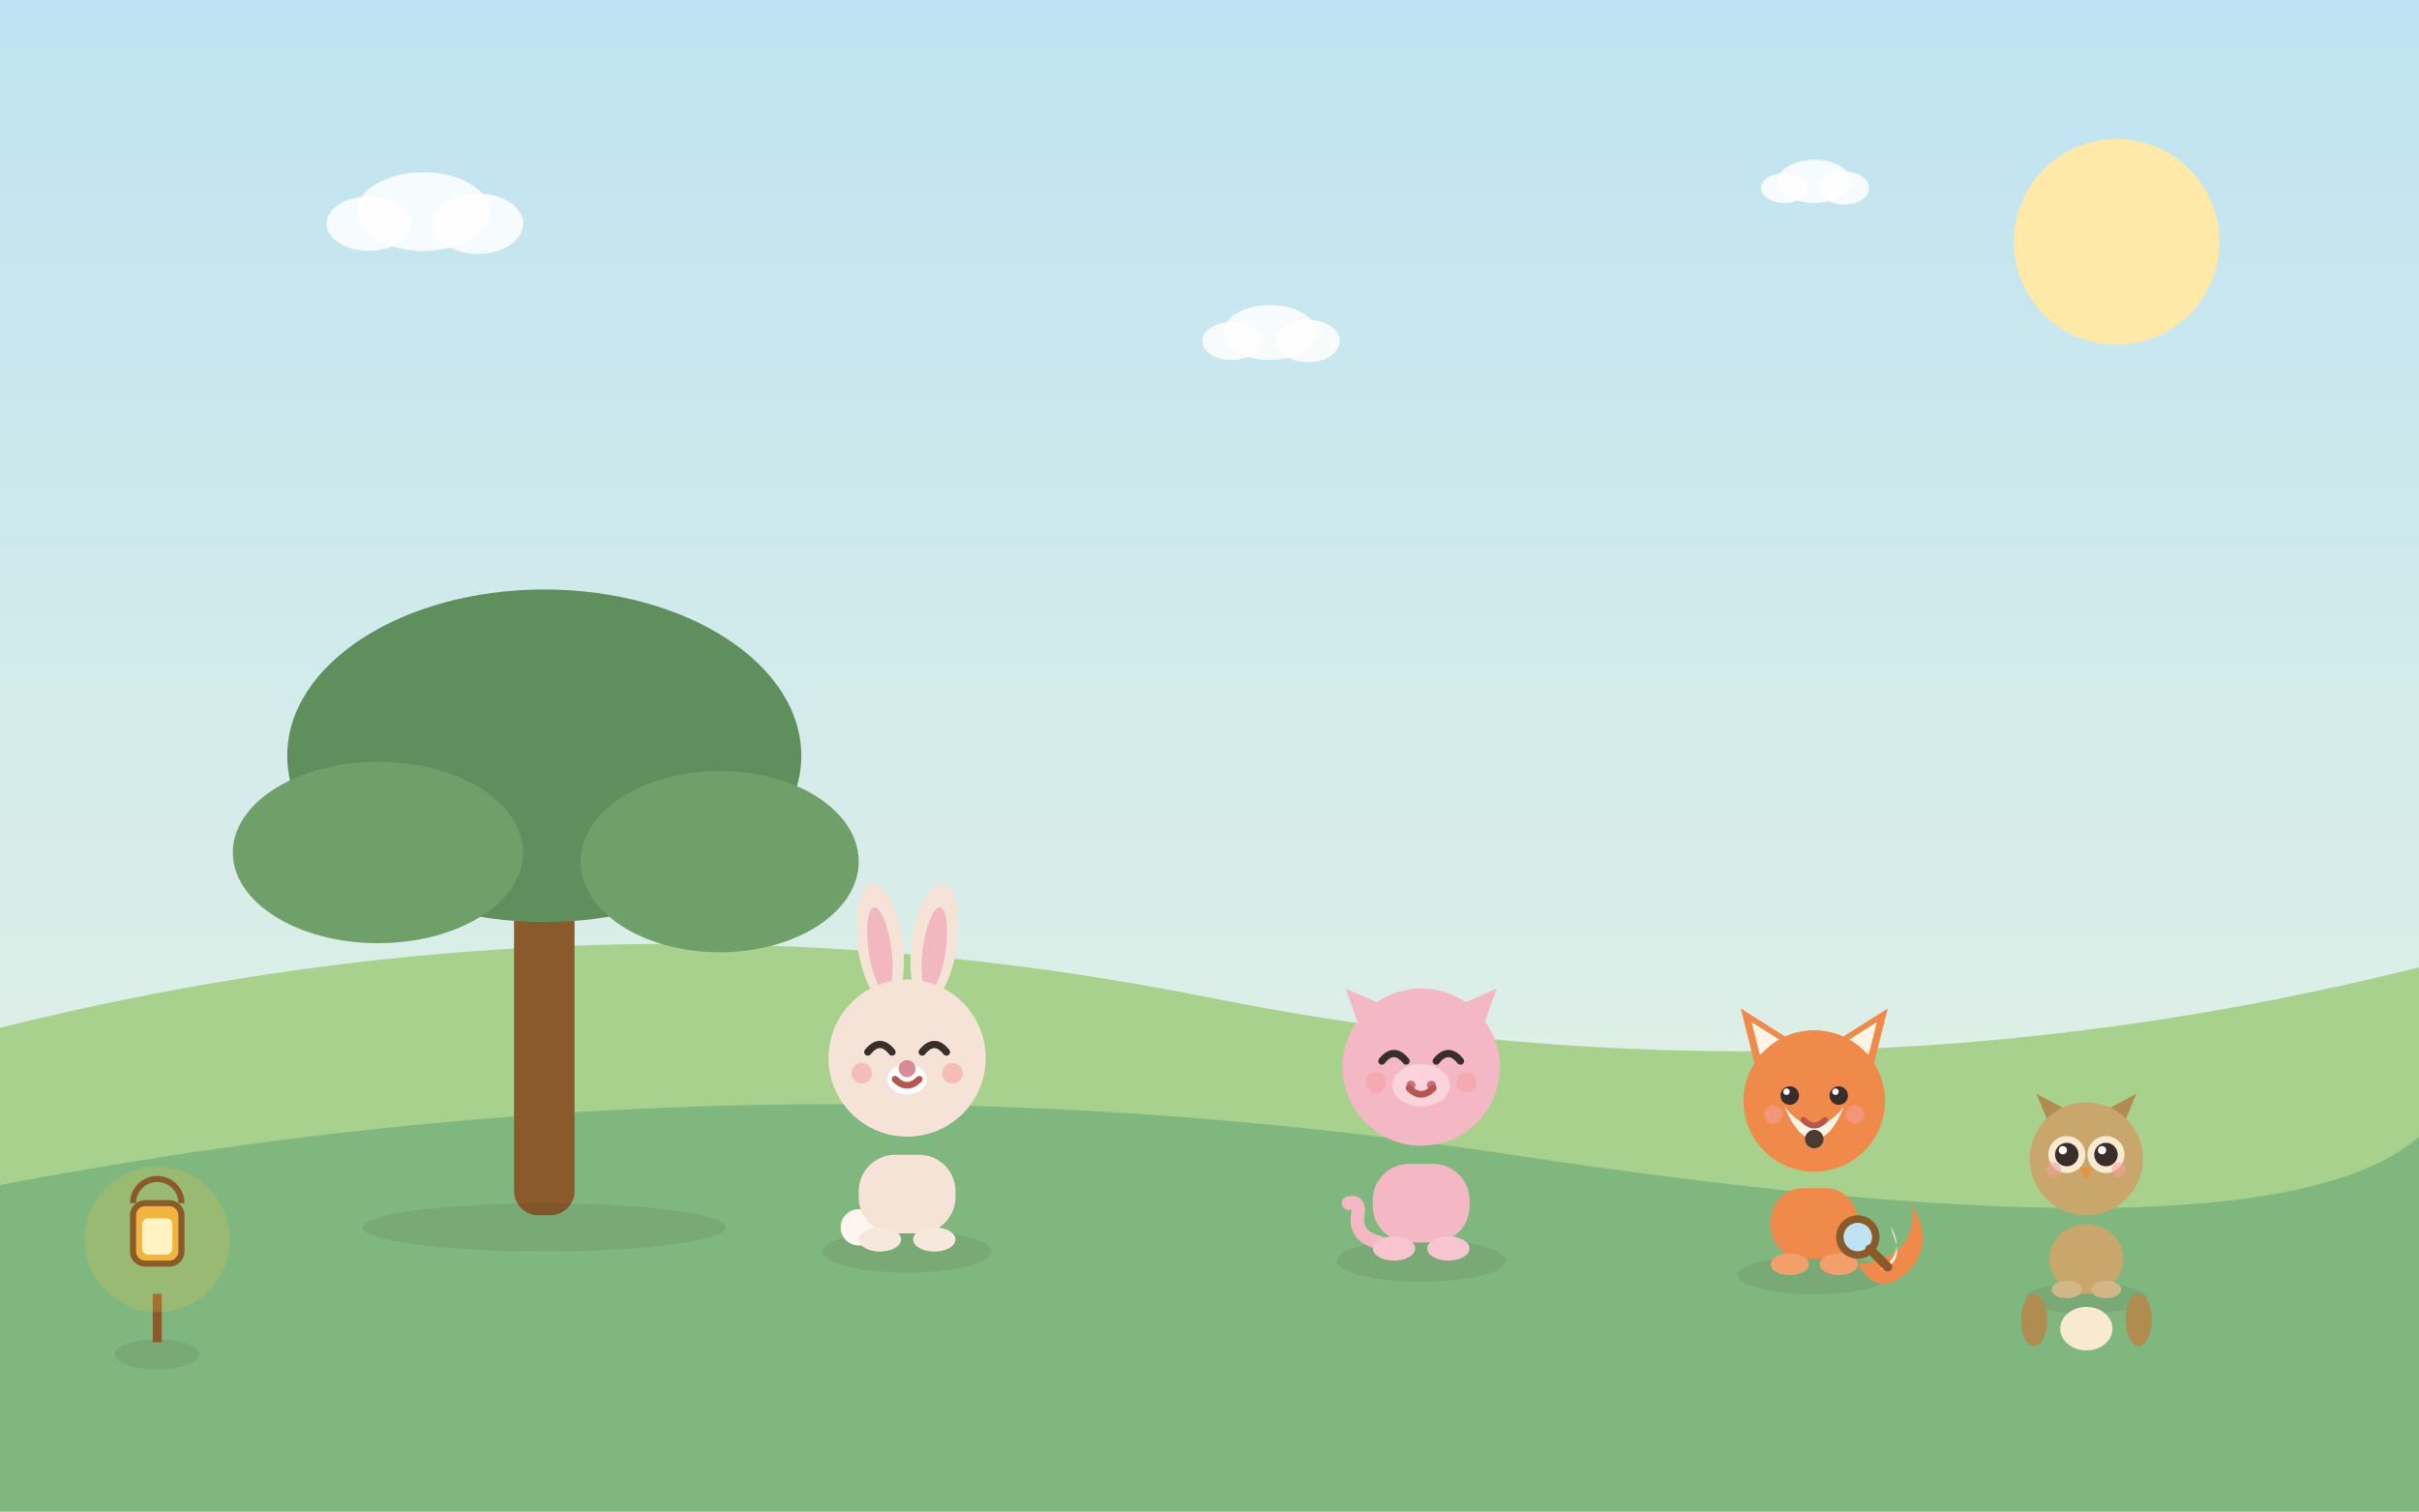
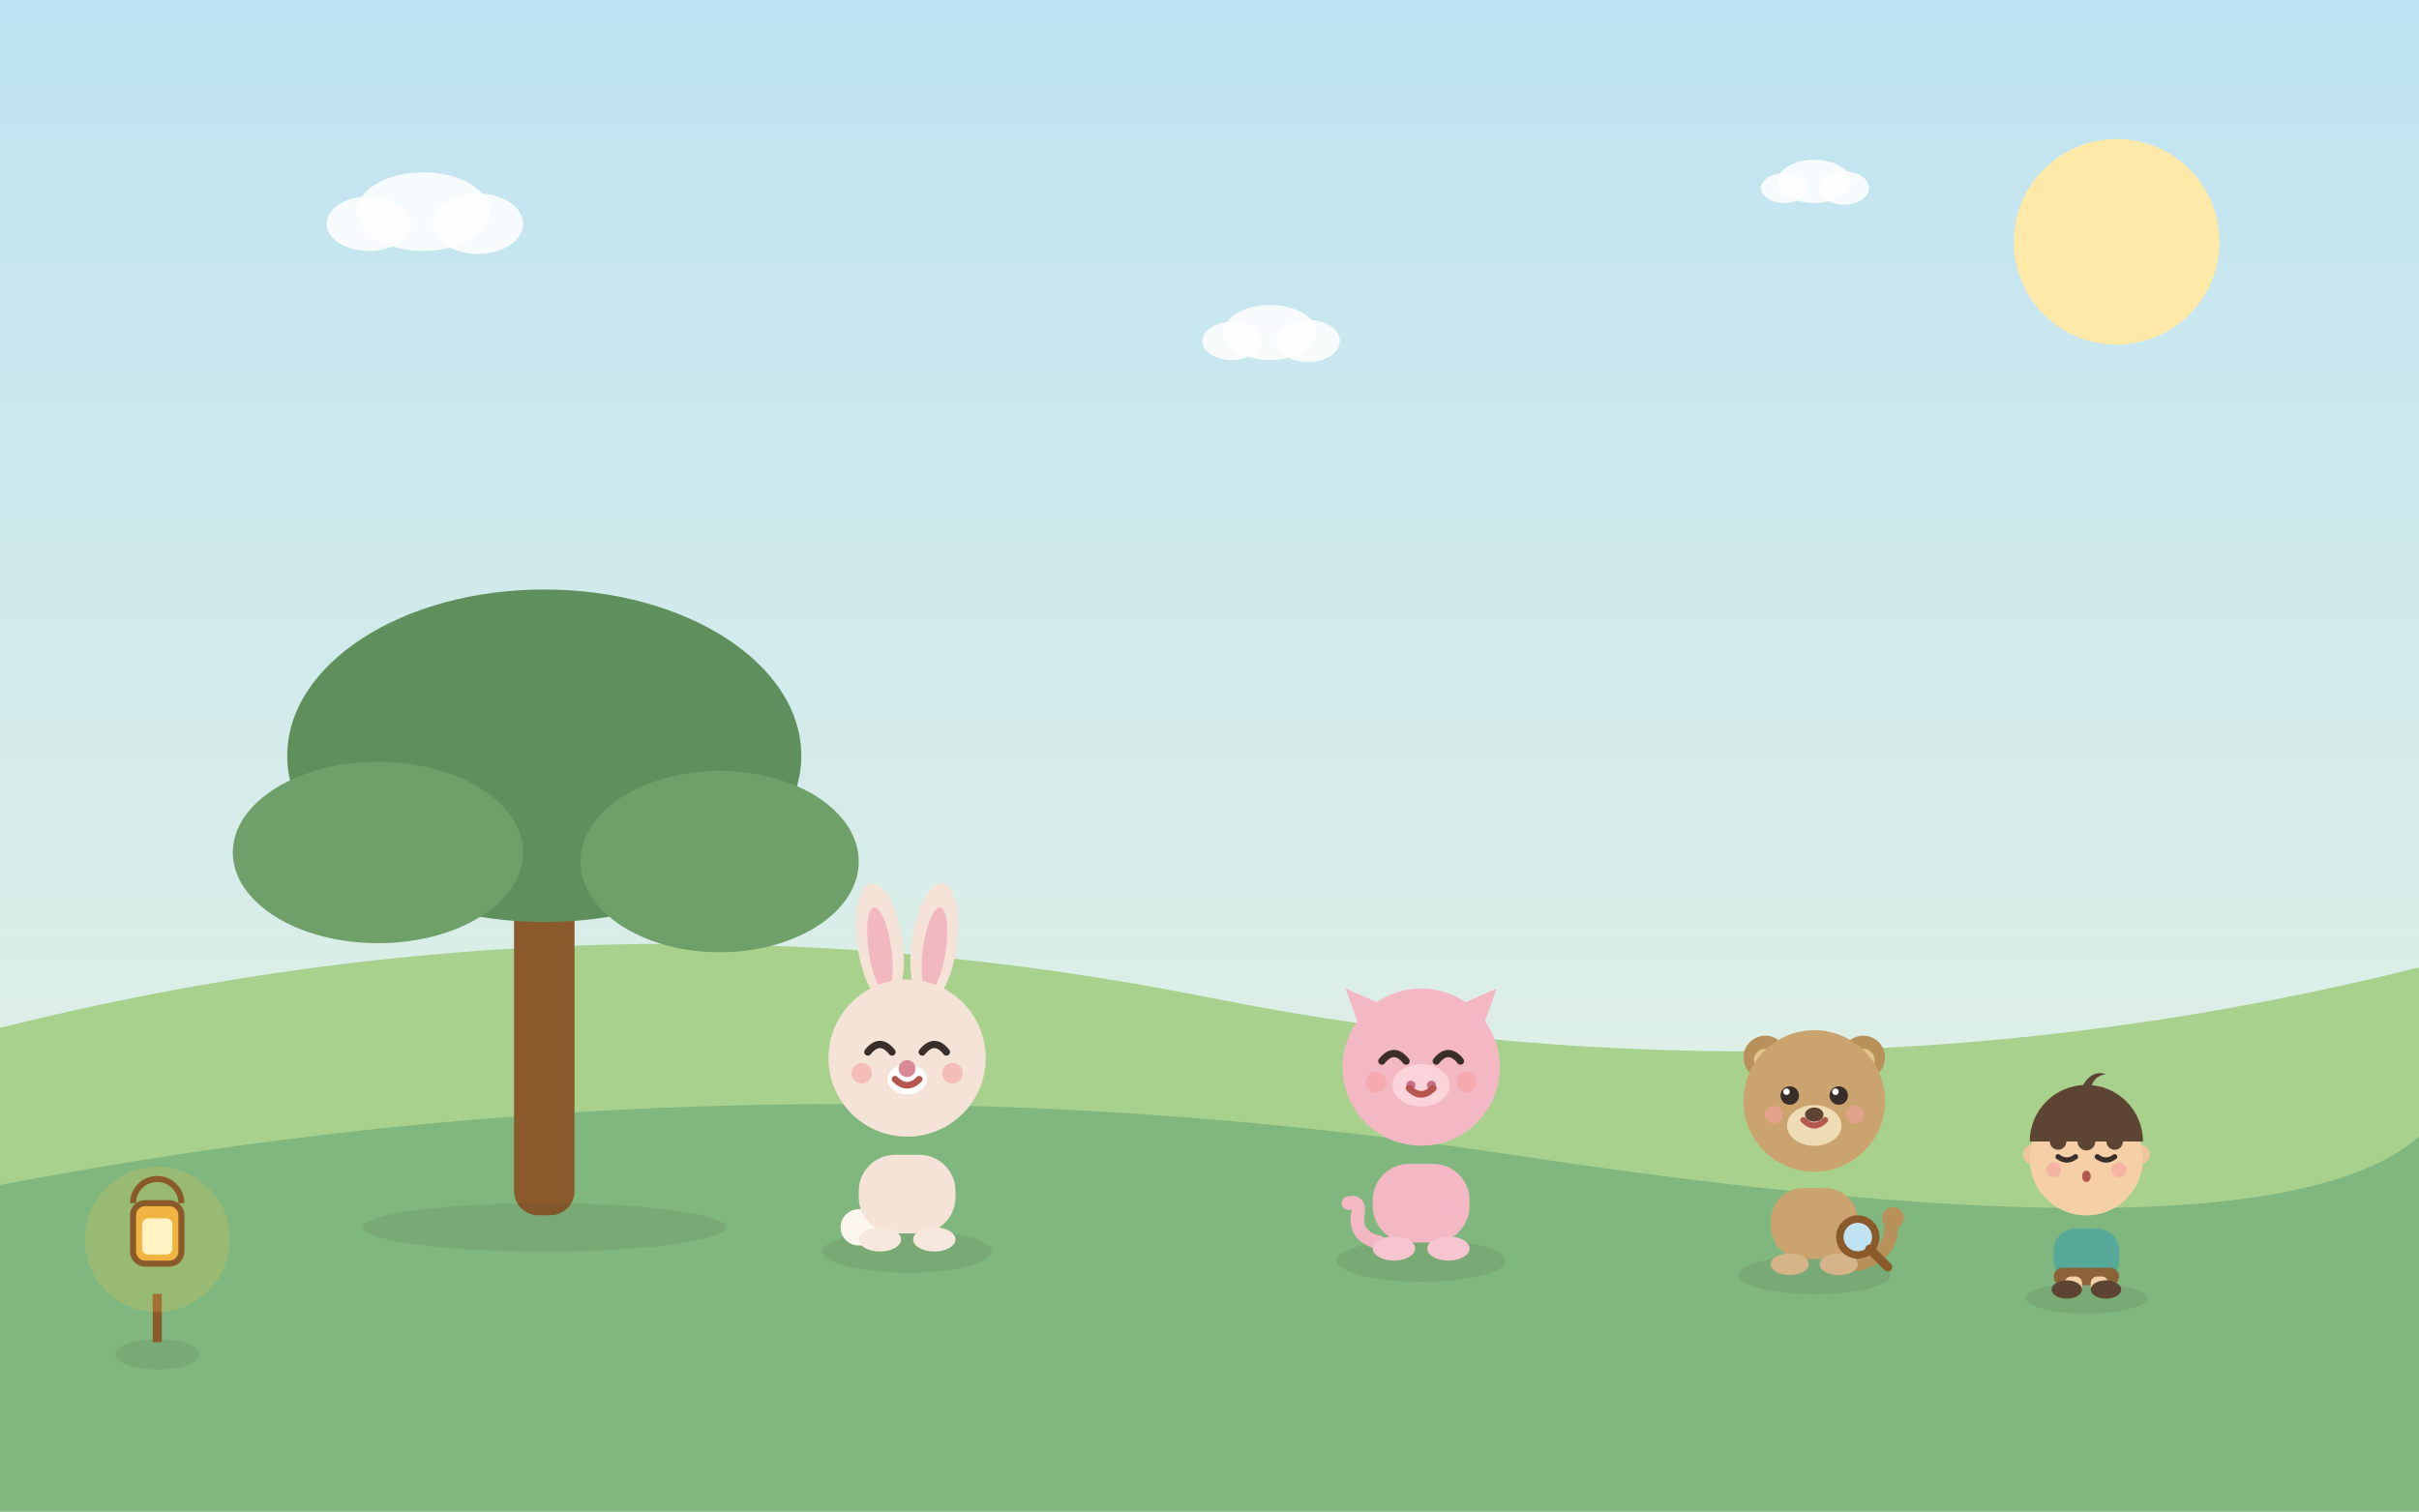
<svg xmlns="http://www.w3.org/2000/svg" viewBox="0 0 800 500">
  <defs>
    <linearGradient id="sky" x1="0" y1="0" x2="0" y2="1">
      <stop offset="0" stop-color="#BFE3F2" />
      <stop offset="1" stop-color="#EAF4E2" />
    </linearGradient>
  </defs>
  <rect x="0" y="0" width="800" height="500" rx="0" fill="url(#sky)" />
  <circle cx="700" cy="80" r="34" fill="#FFE9A8" />
  <g transform="translate(140,70) scale(1,1)">
    <ellipse cx="0" cy="0" rx="22" ry="13" fill="#FFFFFF" opacity="0.85" />
    <ellipse cx="-18" cy="4" rx="14" ry="9" fill="#FFFFFF" opacity="0.85" />
    <ellipse cx="18" cy="4" rx="15" ry="10" fill="#FFFFFF" opacity="0.85" />
  </g>
  <g transform="translate(420,110) scale(0.7,0.7)">
    <ellipse cx="0" cy="0" rx="22" ry="13" fill="#FFFFFF" opacity="0.85" />
    <ellipse cx="-18" cy="4" rx="14" ry="9" fill="#FFFFFF" opacity="0.85" />
    <ellipse cx="18" cy="4" rx="15" ry="10" fill="#FFFFFF" opacity="0.85" />
  </g>
  <g transform="translate(600,60) scale(0.55,0.55)">
    <ellipse cx="0" cy="0" rx="22" ry="13" fill="#FFFFFF" opacity="0.85" />
    <ellipse cx="-18" cy="4" rx="14" ry="9" fill="#FFFFFF" opacity="0.85" />
    <ellipse cx="18" cy="4" rx="15" ry="10" fill="#FFFFFF" opacity="0.85" />
  </g>
  <path d="M0,340 Q200,290 400,330 T800,320 L800,500 L0,500 Z" fill="#A9D18E" />
  <path d="M0,392 Q250,344 500,382 T800,376 L800,500 L0,500 Z" fill="#7FB77E" />
  <g transform="translate(180,400) scale(1,1)">
    <rect x="-10" y="-110" width="20" height="112" rx="8" fill="#8a5a2b" />
    <ellipse cx="0" cy="-150" rx="85" ry="55" fill="#5E8F5C" />
    <ellipse cx="-55" cy="-118" rx="48" ry="30" fill="#6FA06A" />
    <ellipse cx="58" cy="-115" rx="46" ry="30" fill="#6FA06A" />
    <ellipse cx="0" cy="6" rx="60" ry="8" fill="#3A2E2A" opacity="0.10" />
  </g>
  <g transform="translate(300,412) scale(1,1)">
    <ellipse cx="0" cy="2" rx="28" ry="7" fill="#3A2E2A" opacity="0.10" />
    <g transform="translate(0,0) scale(1,1)">
      <circle cx="-16" cy="-6" r="6" fill="#FDF6EE" />
      <rect x="-16" y="-30" width="32" height="26" rx="12" fill="#F5E3D7" />
      <ellipse cx="-9" cy="-2" rx="7" ry="4" fill="#f7e8de" />
      <ellipse cx="9" cy="-2" rx="7" ry="4" fill="#f7e8de" />
    </g>
    <g transform="translate(0,-62) scale(1,1)">
      <ellipse cx="-9" cy="-38" rx="7.5" ry="20" fill="#F5E3D7" transform="rotate(-8 -9 -38)" />
      <ellipse cx="9" cy="-38" rx="7.5" ry="20" fill="#F5E3D7" transform="rotate(8 9 -38)" />
      <ellipse cx="-9" cy="-36" rx="3.8" ry="14" fill="#F2B8C0" transform="rotate(-8 -9 -36)" />
      <ellipse cx="9" cy="-36" rx="3.8" ry="14" fill="#F2B8C0" transform="rotate(8 9 -36)" />
      <circle cx="0" cy="0" r="26" fill="#F5E3D7" />
      <ellipse cx="0" cy="7" rx="6.5" ry="5" fill="#fff" />
      <circle cx="0" cy="3.5" r="2.8" fill="#D98A94" />
      <path d="M-13,-2 q4,-5 8,0 M5,-2 q4,-5 8,0" stroke="#3A2E2A" stroke-width="2.4" stroke-linecap="round" fill="none" />
      <circle cx="-15" cy="5" r="3.4" fill="#F49E9E" opacity="0.55" />
      <circle cx="15" cy="5" r="3.4" fill="#F49E9E" opacity="0.55" />
      <path d="M-4,7 q4,4 8,0" stroke="#B5564F" stroke-width="2.2" stroke-linecap="round" fill="none" />
    </g>
  </g>
  <g transform="translate(470,415) scale(-1,1)">
    <ellipse cx="0" cy="2" rx="28" ry="7" fill="#3A2E2A" opacity="0.10" />
    <g transform="translate(0,0) scale(1,1)">
      <path d="M14,-4 q8,-2 7,-9 q-1,-5 3,-4" stroke="#F4B8C4" stroke-width="4.5" stroke-linecap="round" fill="none" />
      <rect x="-16" y="-30" width="32" height="26" rx="12" fill="#F4B8C4" />
      <ellipse cx="-9" cy="-2" rx="7" ry="4" fill="#f6c5cf" />
      <ellipse cx="9" cy="-2" rx="7" ry="4" fill="#f6c5cf" />
    </g>
    <g transform="translate(0,-62) scale(1,1)">
      <path d="M-20,-12 L-25,-26 L-9,-19 Z" fill="#F4B8C4" />
      <path d="M20,-12 L25,-26 L9,-19 Z" fill="#F4B8C4" />
      <circle cx="0" cy="0" r="26" fill="#F4B8C4" />
      <ellipse cx="0" cy="6" rx="9.5" ry="7" fill="#FBD3DA" />
      <circle cx="-3.4" cy="6" r="1.5" fill="#C76E80" />
      <circle cx="3.4" cy="6" r="1.5" fill="#C76E80" />
      <path d="M-13,-2 q4,-5 8,0 M5,-2 q4,-5 8,0" stroke="#3A2E2A" stroke-width="2.4" stroke-linecap="round" fill="none" />
      <circle cx="-15" cy="5" r="3.4" fill="#F49E9E" opacity="0.55" />
      <circle cx="15" cy="5" r="3.4" fill="#F49E9E" opacity="0.55" />
      <path d="M-4,7 q4,4 8,0" stroke="#B5564F" stroke-width="2.2" stroke-linecap="round" fill="none" />
    </g>
  </g>
  <g transform="translate(600,420) scale(0.9,0.9)">
    <ellipse cx="0" cy="2" rx="28" ry="7" fill="#3A2E2A" opacity="0.10" />
    <g transform="translate(0,0) scale(1,1)">
-       <path d="M16,-2 q22,-2 20,-22 q10,18 -6,28 q-8,4 -14,-6" fill="#F08A4B" />
-       <path d="M28,-16 q6,10 -4,16 q8,-2 6,-10 z" fill="#FFF4E6" />
-       <rect x="-16" y="-30" width="32" height="26" rx="12" fill="#F08A4B" />
-       <ellipse cx="-9" cy="-2" rx="7" ry="4" fill="#f39f6c" />
-       <ellipse cx="9" cy="-2" rx="7" ry="4" fill="#f39f6c" />
+       <path d="M16,-2 q14,-4 12,-16" stroke="#B8905A" stroke-width="5" stroke-linecap="round" fill="none" />
+       <circle cx="29" cy="-19" r="4" fill="#B8905A" />
+       <rect x="-16" y="-30" width="32" height="26" rx="12" fill="#CBA36E" />
+       <ellipse cx="-9" cy="-2" rx="7" ry="4" fill="#d4b488" />
+       <ellipse cx="9" cy="-2" rx="7" ry="4" fill="#d4b488" />
    </g>
    <g transform="translate(0,-62) scale(1,1)">
-       <path d="M-22,-14 L-27,-34 L-8,-22 Z" fill="#F08A4B" />
-       <path d="M22,-14 L27,-34 L8,-22 Z" fill="#F08A4B" />
-       <path d="M-20,-17 L-23,-29 L-12,-22 Z" fill="#FFF4E6" />
-       <path d="M20,-17 L23,-29 L12,-22 Z" fill="#FFF4E6" />
-       <circle cx="0" cy="0" r="26" fill="#F08A4B" />
-       <path d="M-11,2 Q0,16 11,2 Q6,14 0,14 Q-6,14 -11,2 Z" fill="#FFF4E6" />
-       <circle cx="0" cy="14" r="3.4" fill="#4A3B33" />
+       <circle cx="-18" cy="-16" r="8" fill="#B8905A" />
+       <circle cx="18" cy="-16" r="8" fill="#B8905A" />
+       <circle cx="-18" cy="-15" r="4.2" fill="#E3C48F" />
+       <circle cx="18" cy="-15" r="4.2" fill="#E3C48F" />
+       <circle cx="0" cy="0" r="26" fill="#CBA36E" />
+       <ellipse cx="0" cy="9" rx="10" ry="7.5" fill="#EEDCB4" />
+       <ellipse cx="0" cy="5" rx="3.4" ry="2.6" fill="#5E4433" />
      <circle cx="-9" cy="-2" r="3.4" fill="#3A2E2A" />
      <circle cx="9" cy="-2" r="3.4" fill="#3A2E2A" />
      <circle cx="-10.2" cy="-3.4" r="1.2" fill="#fff" />
      <circle cx="7.8" cy="-3.4" r="1.2" fill="#fff" />
      <circle cx="-15" cy="5" r="3.4" fill="#F49E9E" opacity="0.55" />
      <circle cx="15" cy="5" r="3.4" fill="#F49E9E" opacity="0.55" />
      <path d="M-4,7 q4,4 8,0" stroke="#B5564F" stroke-width="2.2" stroke-linecap="round" fill="none" />
    </g>
    <g transform="translate(16,-12) scale(1.1,1.1)">
      <circle cx="0" cy="0" r="6" fill="#BFE3F2" stroke="#8a5a2b" stroke-width="2.5" />
      <path d="M4,4 L10,10" fill="none" stroke="#8a5a2b" stroke-width="3" stroke-linecap="round" />
    </g>
  </g>
  <g transform="translate(690,428) scale(0.72,0.72)">
    <ellipse cx="0" cy="2" rx="28" ry="7" fill="#3A2E2A" opacity="0.10" />
    <g transform="translate(0,0) scale(1,1)">
-       <ellipse cx="0" cy="-16" rx="17" ry="16" fill="#C9A66B" />
-       <ellipse cx="0" cy="16" rx="12" ry="10" fill="#F7EAD0" />
-       <ellipse cx="-24" cy="12" rx="6" ry="12" fill="#B08C50" />
-       <ellipse cx="24" cy="12" rx="6" ry="12" fill="#B08C50" />
-       <ellipse cx="-9" cy="-2" rx="7" ry="4" fill="#d3b686" />
-       <ellipse cx="9" cy="-2" rx="7" ry="4" fill="#d3b686" />
+       <rect x="-15" y="-30" width="30" height="25" rx="10" fill="#57A99A" />
+       <rect x="-15" y="-12" width="30" height="8" rx="4" fill="#8C6239" />
+       <rect x="-10" y="-8" width="8" height="8" rx="3" fill="#F5CFA5" />
+       <rect x="2" y="-8" width="8" height="8" rx="3" fill="#F5CFA5" />
+       <ellipse cx="-9" cy="-2" rx="7" ry="4.2" fill="#5E4433" />
+       <ellipse cx="9" cy="-2" rx="7" ry="4.2" fill="#5E4433" />
    </g>
    <g transform="translate(0,-62) scale(1,1)">
-       <path d="M-18,-18 L-23,-30 L-10,-23 Z" fill="#B08C50" />
-       <path d="M18,-18 L23,-30 L10,-23 Z" fill="#B08C50" />
-       <circle cx="0" cy="0" r="26" fill="#C9A66B" />
-       <circle cx="-9" cy="-2" r="8.5" fill="#F7EAD0" />
-       <circle cx="9" cy="-2" r="8.5" fill="#F7EAD0" />
-       <circle cx="-9" cy="-2" r="5.4" fill="#3A2E2A" />
-       <circle cx="9" cy="-2" r="5.4" fill="#3A2E2A" />
-       <circle cx="-10.8" cy="-4" r="1.9" fill="#fff" />
-       <circle cx="7.2" cy="-4" r="1.9" fill="#fff" />
+       <circle cx="-24.5" cy="-2" r="4.6" fill="#EFC49B" />
+       <circle cx="24.5" cy="-2" r="4.6" fill="#EFC49B" />
+       <circle cx="0" cy="0" r="26" fill="#F5CFA5" />
+       <path d="M-13,-1 q4,3 8,0 M5,-1 q4,3 8,0" stroke="#3A2E2A" stroke-width="2.4" stroke-linecap="round" fill="none" />
      <circle cx="-15" cy="5" r="3.4" fill="#F49E9E" opacity="0.55" />
      <circle cx="15" cy="5" r="3.4" fill="#F49E9E" opacity="0.55" />
-       <path d="M-3,4 L3,4 L0,10 Z" fill="#E8933E" />
+       <ellipse cx="0" cy="8" rx="2" ry="2.6" fill="#B5564F" />
+       <path d="M-26,-8 a26,26 0 0 1 52,0 z" fill="#5E4433" />
+       <circle cx="-13" cy="-8" r="3.8" fill="#5E4433" />
+       <circle cx="0" cy="-8" r="4.1" fill="#5E4433" />
+       <circle cx="13" cy="-8" r="3.8" fill="#5E4433" />
+       <path d="M-2,-33 q4,-8 11,-6 q-6,1 -7,7 z" fill="#5E4433" />
    </g>
  </g>
  <g transform="translate(52,446) scale(1,1)">
    <ellipse cx="0" cy="2" rx="14" ry="5" fill="#3A2E2A" opacity="0.10" />
    <path d="M0,-2 v-16" fill="none" stroke="#8a5a2b" stroke-width="3" />
    <circle cx="0" cy="-36" r="24" fill="#F8C64B" opacity="0.22" />
    <path d="M-8,-48 a8,8 0 0 1 16,0" stroke="#8a5a2b" stroke-width="2" fill="none" />
    <rect x="-8" y="-48" width="16" height="20" rx="4" fill="#F2B441" stroke="#8a5a2b" stroke-width="2" />
    <rect x="-5" y="-43" width="10" height="12" rx="2" fill="#FFF3C4" />
  </g>
</svg>
